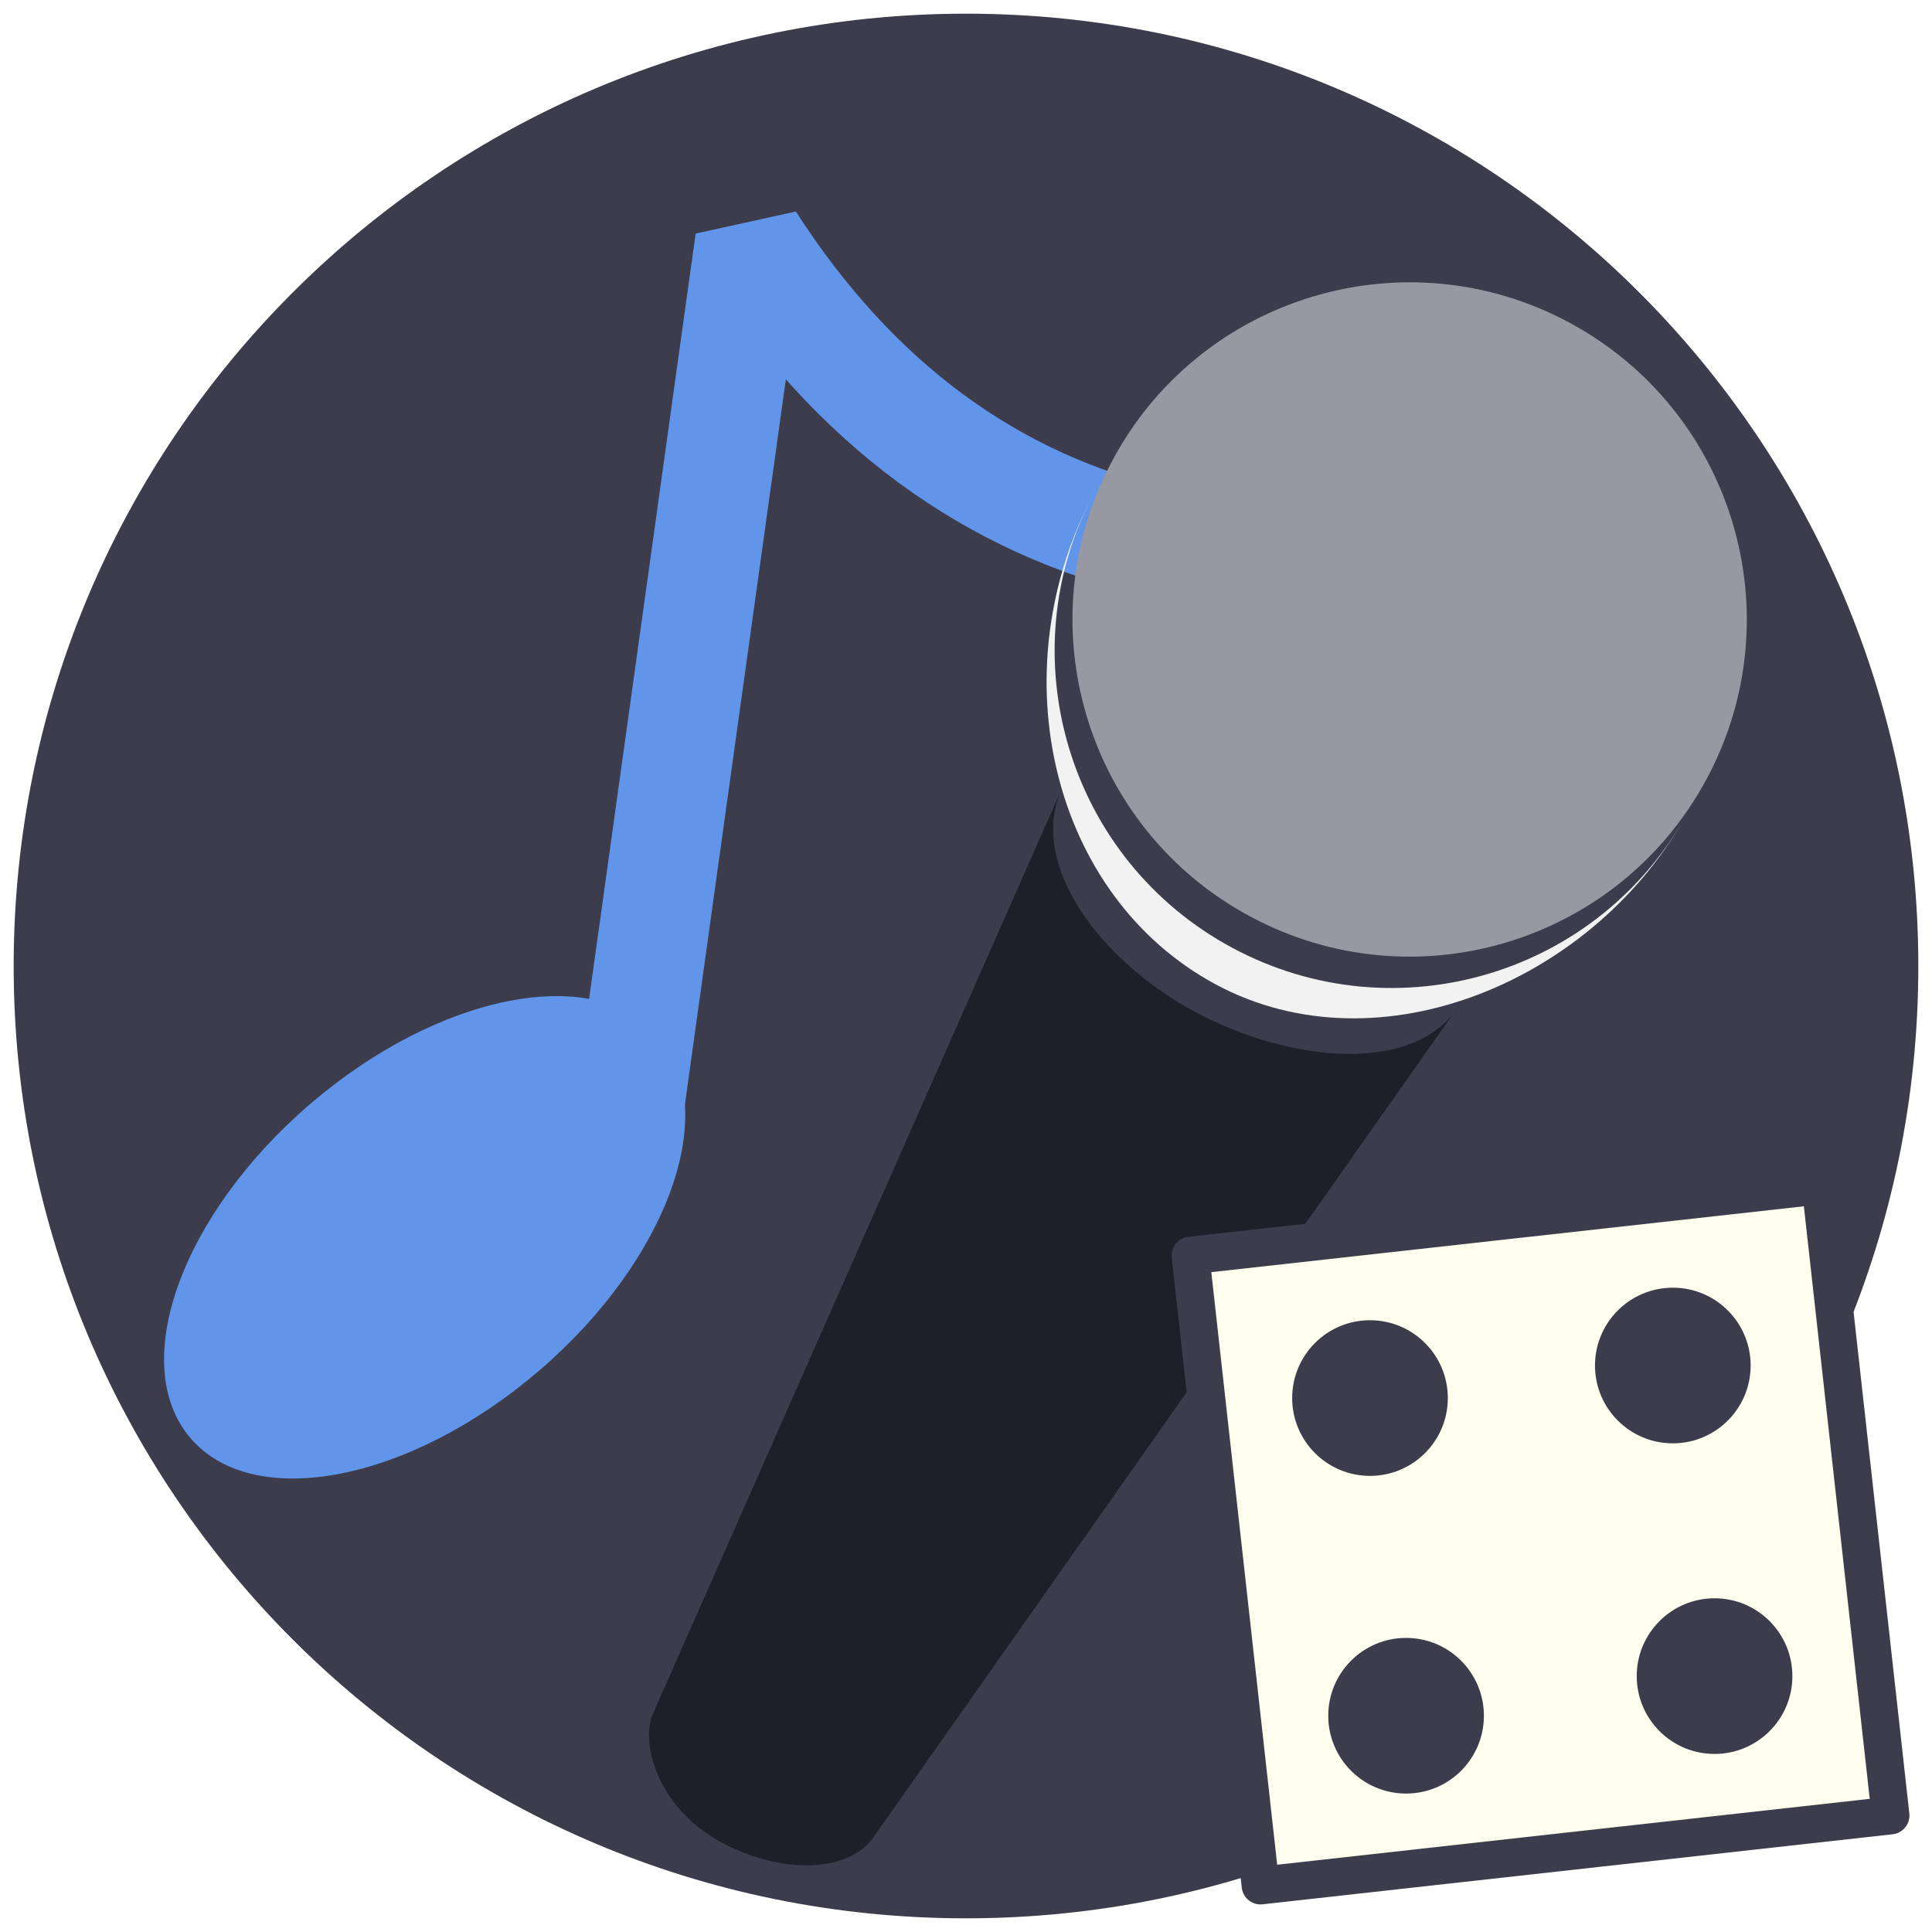
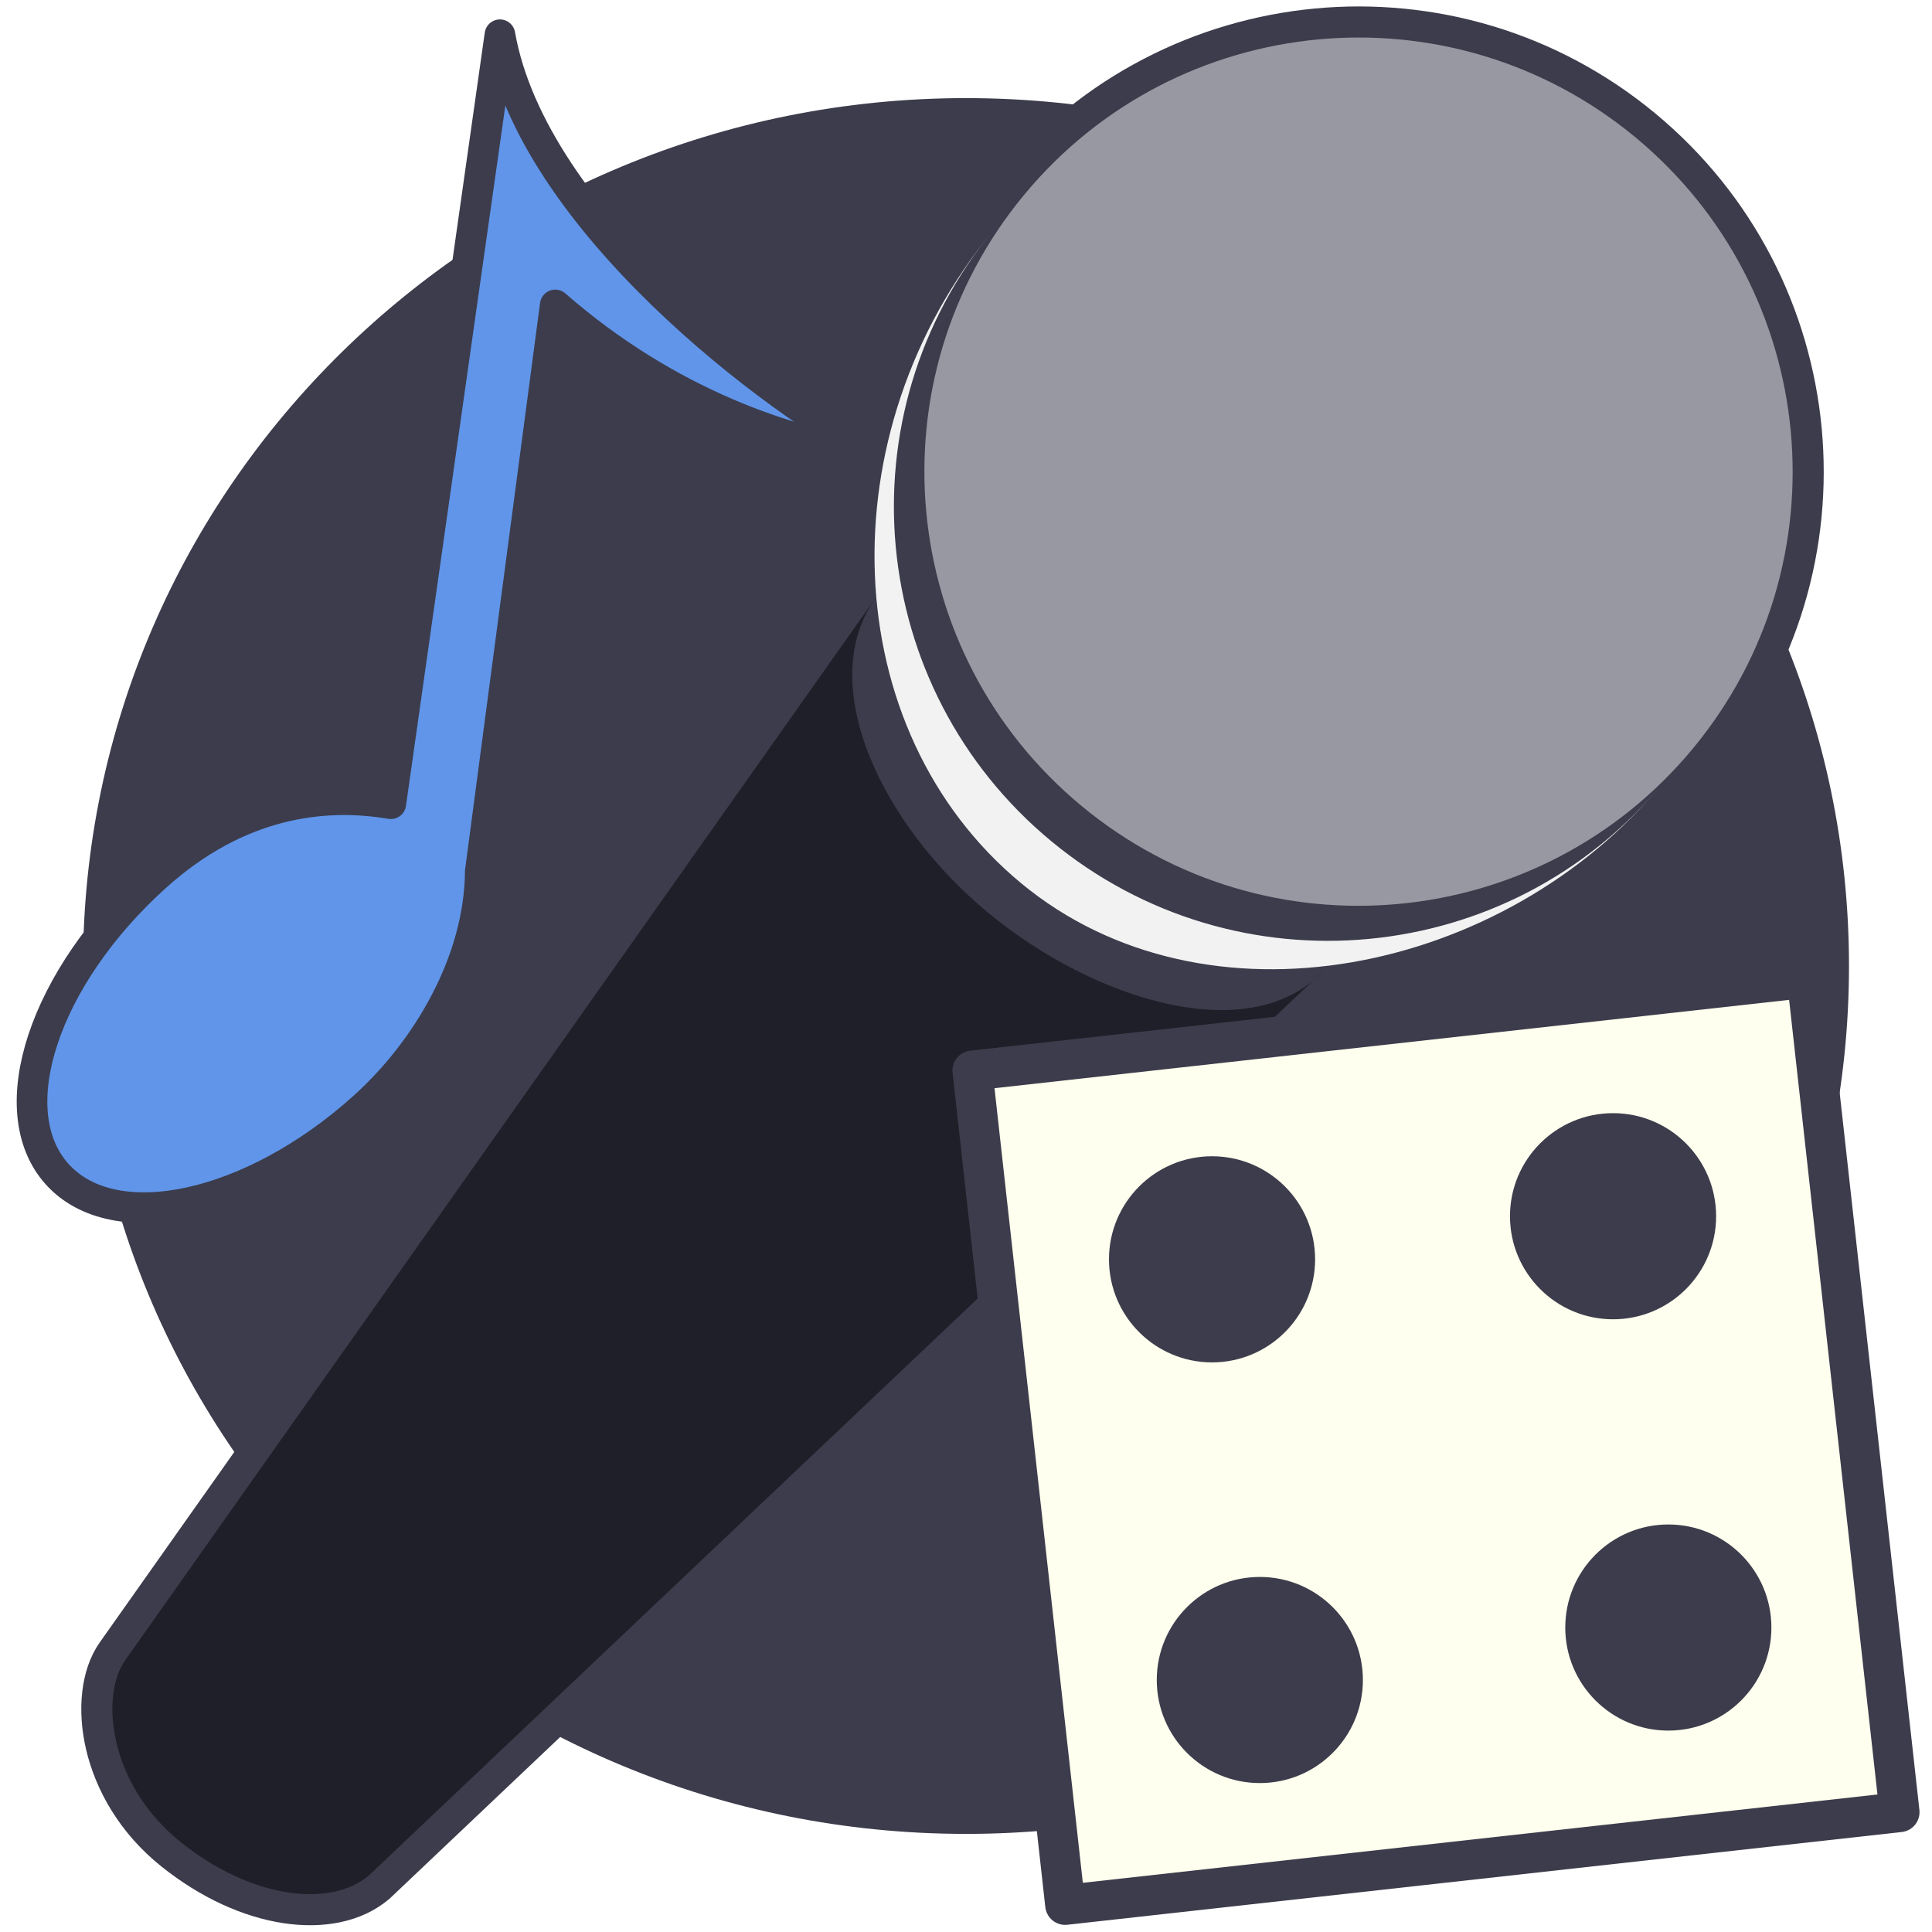
<svg xmlns="http://www.w3.org/2000/svg" width="491.52pt" height="491.52pt" viewBox="0 0 491.52 491.52">
  <defs />
-   <circle id="shape0" transform="matrix(0.9858398 0 0 0.9858398 3.480015 3.480015)" r="245.76" cx="245.76" cy="245.76" fill="#3c3c4c" fill-rule="evenodd" stroke-opacity="0" stroke="#000000" stroke-width="0" stroke-linecap="square" stroke-linejoin="bevel" />
-   <ellipse id="shape1" transform="matrix(0.6455359 0.7517802 -0.7517802 0.6455359 138.4512 229.7402)" rx="45.12" ry="79.2" cx="45.12" cy="79.2" fill="#6095e9" fill-rule="evenodd" stroke-opacity="0" stroke="#000000" stroke-width="0" stroke-linecap="square" stroke-linejoin="bevel" />
-   <path id="shape2" transform="matrix(0.9909036 0 0 0.9909036 160.3565 61.34806)" fill="none" stroke="#6095e9" stroke-width="28.1" stroke-linecap="square" stroke-linejoin="miter" stroke-miterlimit="2" d="M136.08 77.565C92.681 67.572 57.551 41.717 30.688 0L0 220.485" />
-   <path id="shape21" transform="matrix(0.7043124 0.3781987 -0.3781987 0.7043124 269.9304 201.1132)" fill="#1f1f29" fill-rule="evenodd" stroke-opacity="0" stroke="#000000" stroke-width="0" stroke-linecap="square" stroke-linejoin="bevel" d="M104.885 322.654L144 0C142.46 26.434 105.119 41.924 70.768 41.885C36.418 41.846 2.129 25.625 0 7.90479e-14L24.575 320.179C25.383 330.887 40.948 346.396 63.78 346.036C86.611 345.676 102.821 334.69 104.885 322.654Z" />
-   <path id="shape11" transform="matrix(0.7043124 0.3781987 -0.3781987 0.7043124 278.5302 125.0053)" fill="#f2f2f2" fill-rule="evenodd" stroke-opacity="0" stroke="#000000" stroke-width="0" stroke-linecap="square" stroke-linejoin="bevel" d="M214.56 1.42109e-14C214.56 61.231 167.44 120.031 108.191 120.031C48.942 120.031 2.13163e-14 65.311 0 0C0 59.249 48.031 107.28 107.28 107.28C166.529 107.28 214.56 59.249 214.56 1.42109e-14Z" />
-   <circle id="shape01" transform="matrix(0.7043124 0.3781987 -0.3781987 0.7043124 323.6417 41.47055)" r="107.28" cx="107.28" cy="107.28" fill="#9898a2" fill-rule="evenodd" stroke-opacity="0" stroke="#000000" stroke-width="0" stroke-linecap="square" stroke-linejoin="bevel" />
-   <rect id="shape3" transform="matrix(0.9938786 -0.1104775 0.1104775 0.9938786 302.8688 319.4105)" fill="#feffee" fill-rule="evenodd" stroke="#3c3c4c" stroke-width="9.6" stroke-linecap="round" stroke-linejoin="round" width="161.28" height="161.28" />
-   <circle id="shape4" transform="translate(328.74, 335.88)" r="19.8" cx="19.8" cy="19.8" fill="#3c3c4c" fill-rule="evenodd" />
-   <circle id="shape02" transform="translate(405.78, 327.6)" r="19.8" cx="19.8" cy="19.8" fill="#3c3c4c" fill-rule="evenodd" stroke-opacity="0" stroke="#000000" stroke-width="0" stroke-linecap="square" stroke-linejoin="bevel" />
-   <circle id="shape03" transform="translate(416.4, 406.62)" r="19.8" cx="19.8" cy="19.8" fill="#3c3c4c" fill-rule="evenodd" stroke-opacity="0" stroke="#000000" stroke-width="0" stroke-linecap="square" stroke-linejoin="bevel" />
-   <circle id="shape04" transform="translate(337.92, 416.7)" r="19.8" cx="19.8" cy="19.8" fill="#3c3c4c" fill-rule="evenodd" stroke-opacity="0" stroke="#000000" stroke-width="0" stroke-linecap="square" stroke-linejoin="bevel" />
+   <ellipse id="shape0" transform="matrix(0.9858398 0 0 0.9858398 21.12001 24.96001)" rx="227.867" ry="223.971" cx="227.867" cy="223.971" fill="#3c3c4c" fill-rule="evenodd" stroke-opacity="0" stroke="#000000" stroke-width="0" stroke-linecap="square" stroke-linejoin="bevel" />
+   <path id="shape1" transform="matrix(0.6785323 0.7539807 -0.7539807 0.6785323 127.1918 8.831543)" fill="#6095e9" fill-rule="evenodd" stroke="#3c3c4c" stroke-width="7.68" stroke-linecap="square" stroke-linejoin="round" d="M125.059 149.367C111.539 160.091 99.189 177.62 99.189 205.355C99.189 243.116 116.629 273.728 138.141 273.728C159.653 273.728 177.092 243.116 177.092 205.355C177.092 183.793 169.246 159.166 152.693 144.05L59.657 35.029C96.807 30.531 124.873 14.745 142.225 0C114.678 10.271 39.964 25.039 0 0.006Z" />
+   <path id="shape21" transform="matrix(0.7929647 0.6565795 -0.6565795 0.7929647 222.5811 152.3686)" fill="#1f1f29" fill-rule="evenodd" stroke="#3c3c4c" stroke-width="15.36" stroke-linecap="square" stroke-linejoin="bevel" d="M104.885 322.654L144 0C142.46 26.434 105.119 41.924 70.768 41.885C36.418 41.846 2.129 25.625 0 7.90479e-14L24.575 320.179C25.383 330.887 40.948 346.396 63.78 346.036C86.611 345.676 102.821 334.69 104.885 322.654Z" />
+   <circle id="shape01" transform="matrix(0.7929647 0.6565795 -0.6565795 0.7929647 330.99 -35.51013)" r="107.28" cx="107.28" cy="107.28" fill="#9898a2" fill-rule="evenodd" stroke="#3c3c4c" stroke-width="15.36" stroke-linecap="square" stroke-linejoin="bevel" />
+   <path id="shape11" transform="matrix(0.7929647 0.6565795 -0.6565795 0.7929647 252.7941 58.47424)" fill="#f2f2f2" fill-rule="evenodd" stroke="#3c3c4c" stroke-width="15.36" stroke-linecap="square" stroke-linejoin="bevel" d="M214.56 1.42109e-14C214.56 61.231 167.44 120.031 108.191 120.031C48.942 120.031 2.13163e-14 65.311 0 0C0 59.249 48.031 107.28 107.28 107.28C166.529 107.28 214.56 59.249 214.56 1.42109e-14Z" />
+   <path id="shape211" transform="matrix(0.7929647 0.6565795 -0.6565795 0.7929647 222.5811 152.3686)" fill="#1f1f29" fill-rule="evenodd" stroke="none" stroke-width="7.68" stroke-linecap="square" stroke-linejoin="bevel" d="M104.885 322.654L144 0C142.46 26.434 105.119 41.924 70.768 41.885C36.418 41.846 2.129 25.625 0 7.90479e-14L24.575 320.179C25.383 330.887 40.948 346.396 63.78 346.036C86.611 345.676 102.821 334.69 104.885 322.654Z" />
+   <circle id="shape011" transform="matrix(0.7929647 0.6565795 -0.6565795 0.7929647 330.99 -35.51013)" r="107.28" cx="107.28" cy="107.28" fill="#9898a2" fill-rule="evenodd" stroke="none" stroke-width="7.68" stroke-linecap="square" stroke-linejoin="bevel" />
+   <path id="shape111" transform="matrix(0.7929647 0.6565795 -0.6565795 0.7929647 252.7941 58.47424)" fill="#f2f2f2" fill-rule="evenodd" stroke="none" stroke-width="7.68" stroke-linecap="square" stroke-linejoin="bevel" d="M214.56 1.42109e-14C214.56 61.231 167.44 120.031 108.191 120.031C48.942 120.031 2.13163e-14 65.311 0 0C0 59.249 48.031 107.28 107.28 107.28C166.529 107.28 214.56 59.249 214.56 1.42109e-14Z" />
+   <rect id="shape3" transform="matrix(1.316146 -0.1463001 0.1463001 1.316146 247.3961 272.3553)" fill="#feffee" fill-rule="evenodd" stroke="#3c3c4c" stroke-width="7.68" stroke-linecap="round" stroke-linejoin="round" width="161.28" height="161.28" />
+   <circle id="shape4" transform="matrix(1.324252 0 0 1.324252 282.1361 294.1651)" r="19.8" cx="19.8" cy="19.8" fill="#3c3c4c" fill-rule="evenodd" stroke-opacity="0" stroke="#000000" stroke-width="0" stroke-linecap="square" stroke-linejoin="bevel" />
+   <circle id="shape02" transform="matrix(1.324252 0 0 1.324252 384.1565 283.2003)" r="19.8" cx="19.8" cy="19.8" fill="#3c3c4c" fill-rule="evenodd" stroke-opacity="0" stroke="#000000" stroke-width="0" stroke-linecap="square" stroke-linejoin="bevel" />
+   <circle id="shape03" transform="matrix(1.324252 0 0 1.324252 398.22 387.8426)" r="19.8" cx="19.8" cy="19.8" fill="#3c3c4c" fill-rule="evenodd" stroke-opacity="0" stroke="#000000" stroke-width="0" stroke-linecap="square" stroke-linejoin="bevel" />
+   <circle id="shape04" transform="matrix(1.324252 0 0 1.324252 294.2928 401.1911)" r="19.8" cx="19.8" cy="19.8" fill="#3c3c4c" fill-rule="evenodd" stroke-opacity="0" stroke="#000000" stroke-width="0" stroke-linecap="square" stroke-linejoin="bevel" />
</svg>
